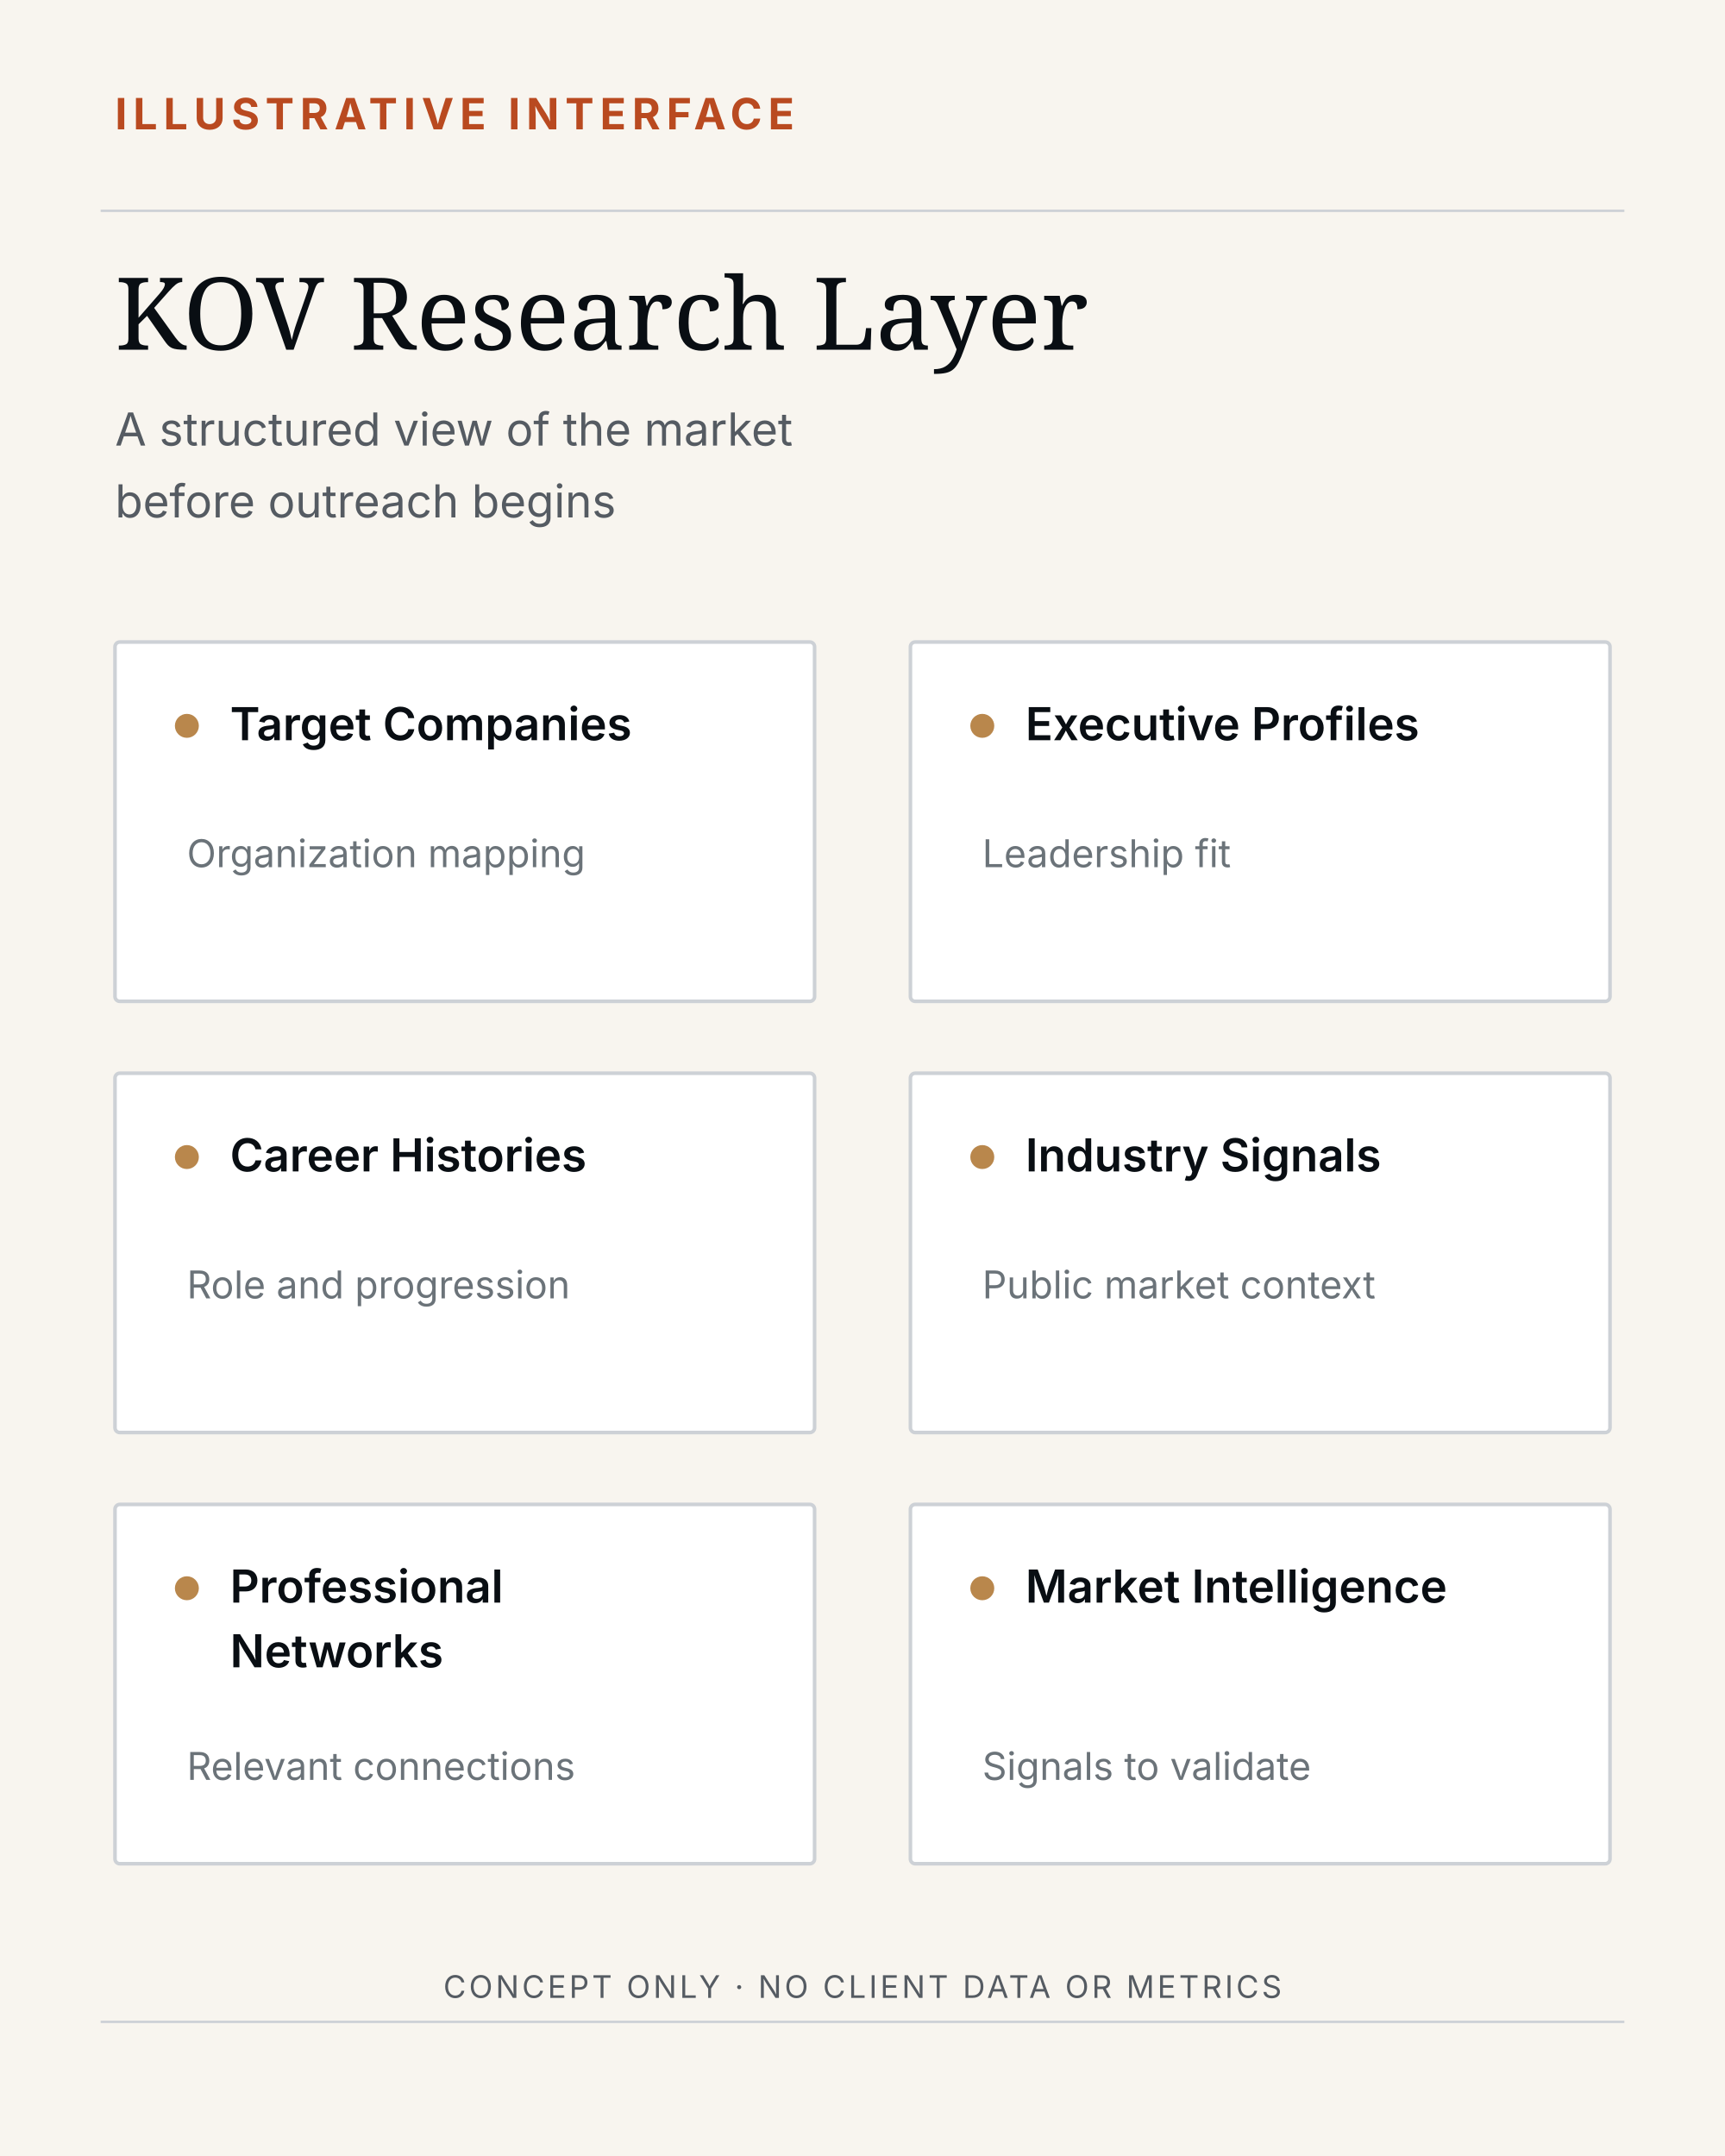
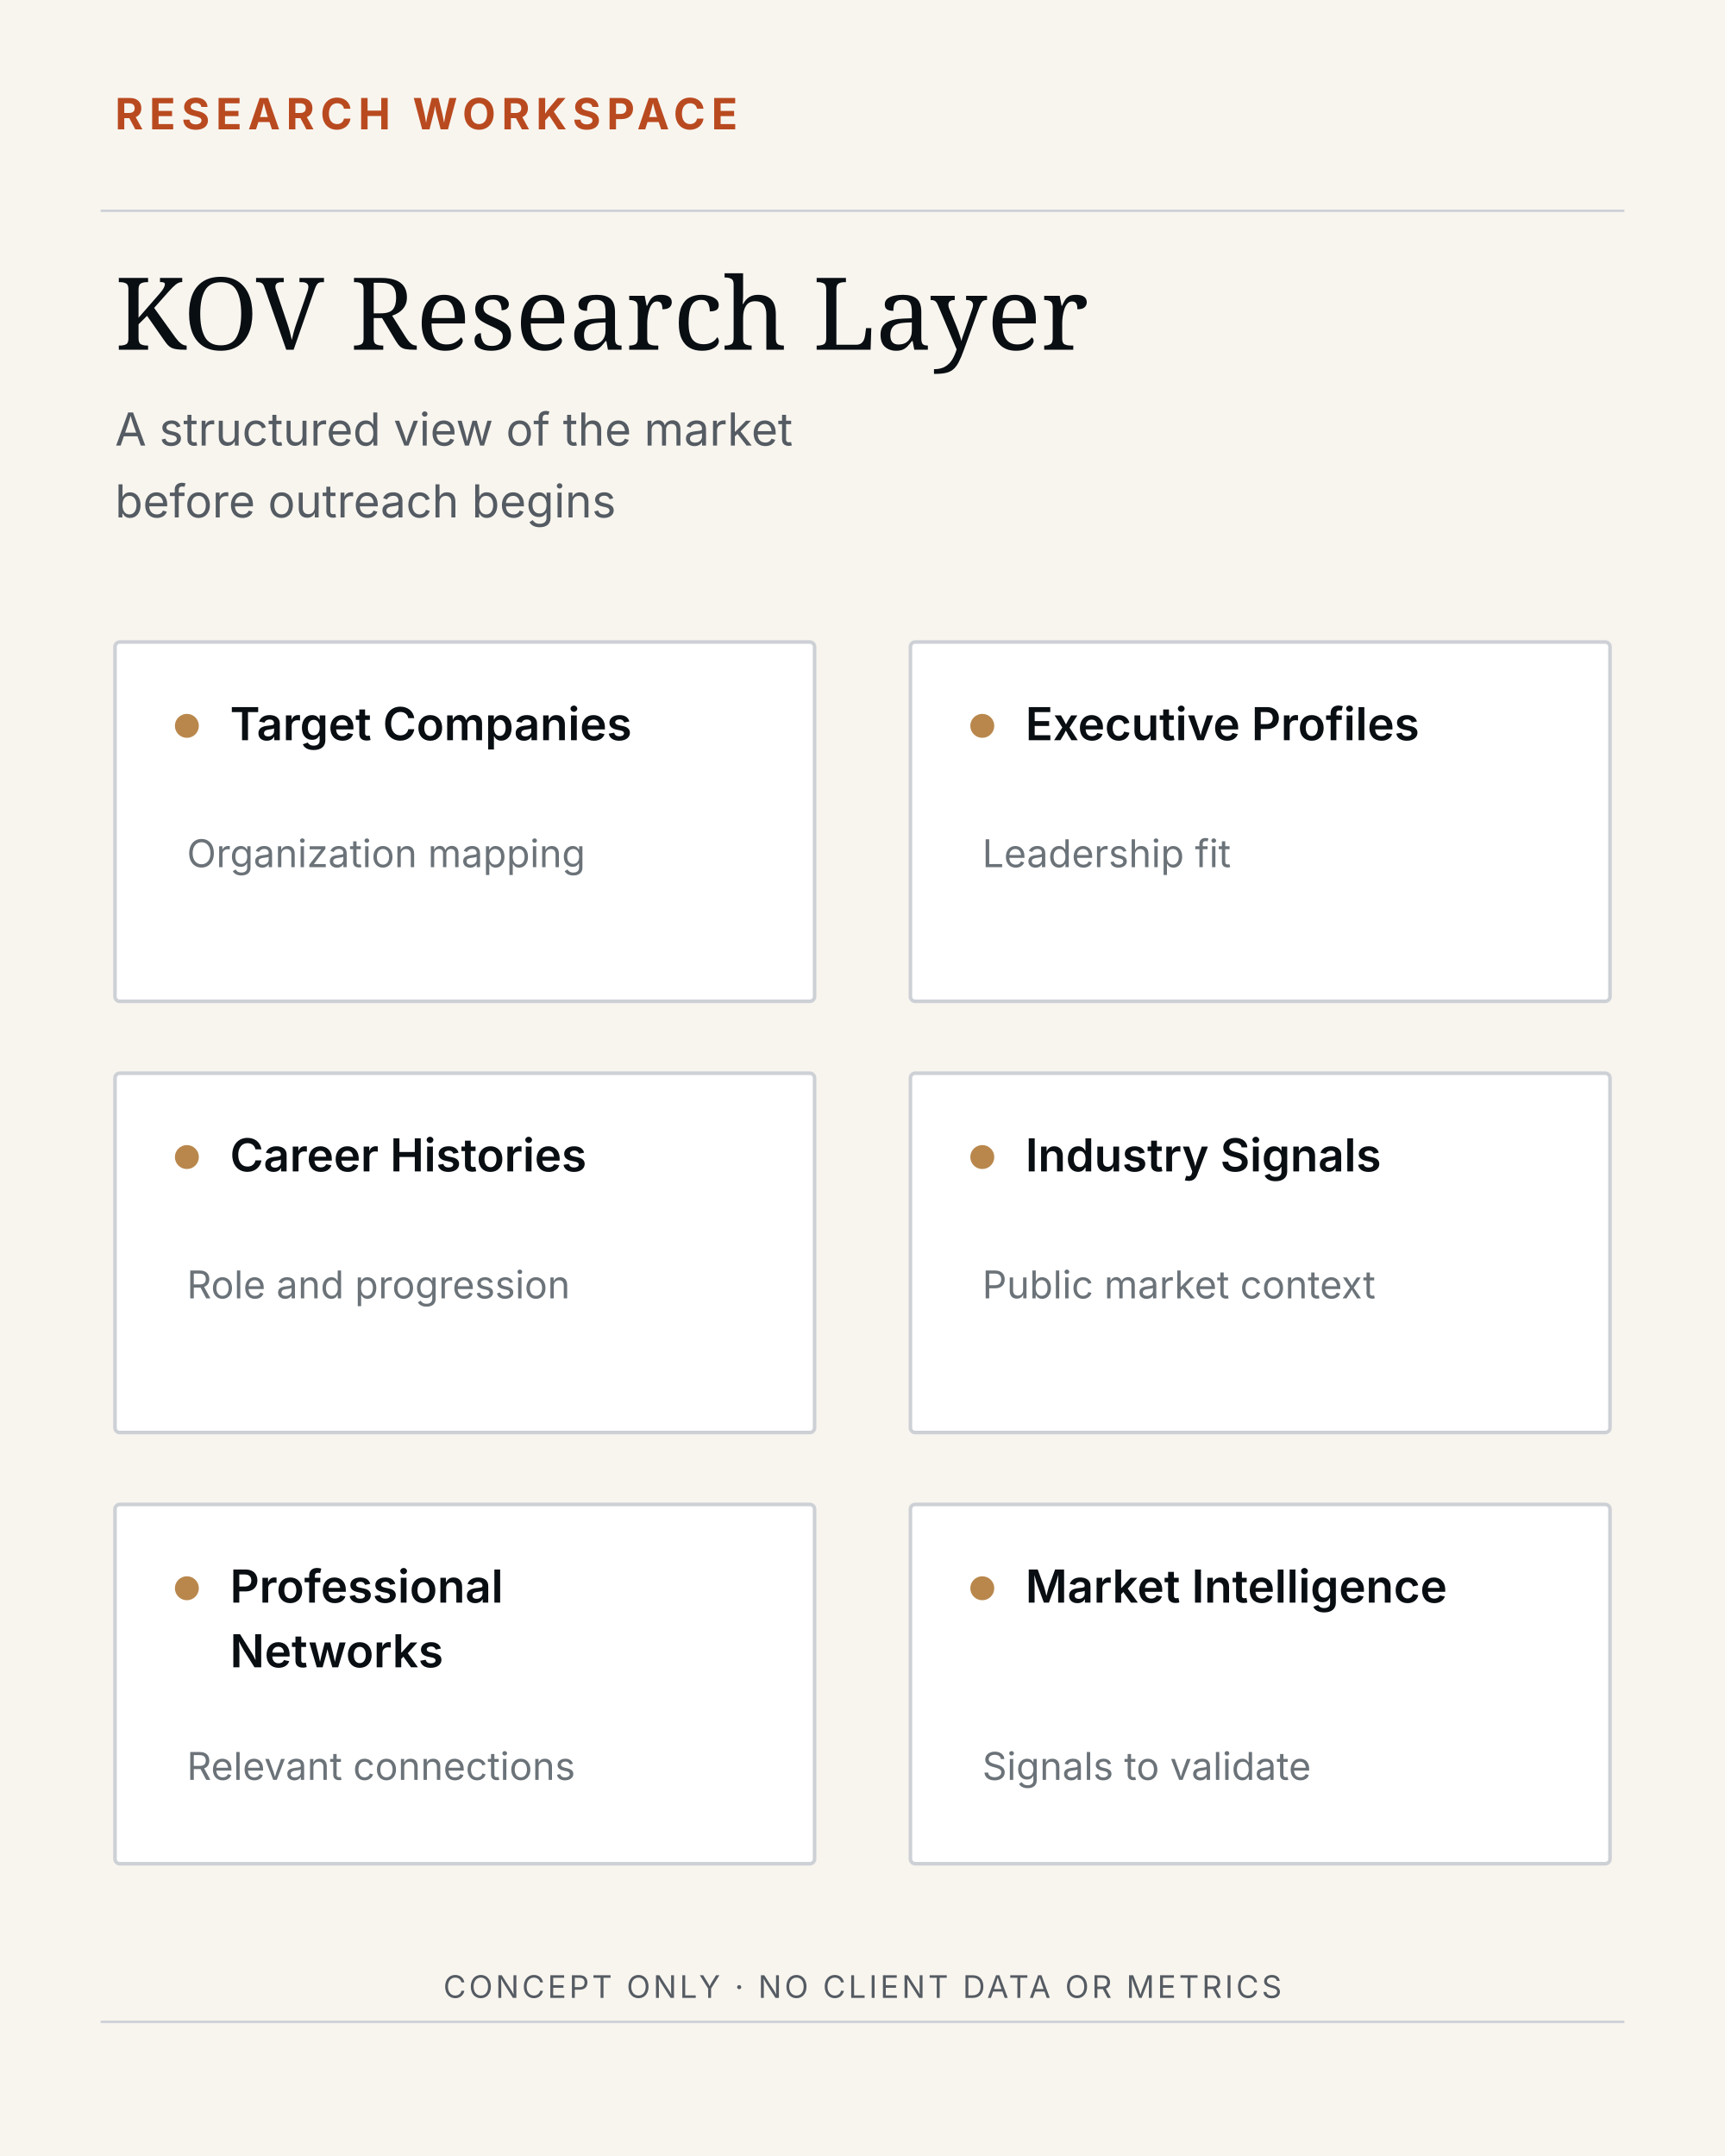
<svg xmlns="http://www.w3.org/2000/svg" viewBox="0 0 720 900" role="img" aria-labelledby="title desc">
  <rect width="720" height="900" fill="#f8f5ef" />
  <path d="M42 88H678M42 844H678" stroke="#cdd1d6" />
-   <text x="48" y="54" fill="#b94a20" font-family="Inter, Arial, sans-serif" font-size="18" font-weight="700" letter-spacing="2.5">ILLUSTRATIVE INTERFACE</text>
+   <text x="48" y="54" fill="#b94a20" font-family="Inter, Arial, sans-serif" font-size="18" font-weight="700" letter-spacing="2.5">RESEARCH WORKSPACE</text>
  <text x="48" y="146" fill="#090e13" font-family="Fraunces, Georgia, serif" font-size="42">KOV Research Layer</text>
  <text x="48" y="186" fill="#555b62" font-family="Inter, Arial, sans-serif" font-size="19">A structured view of the market</text>
  <text x="48" y="216" fill="#555b62" font-family="Inter, Arial, sans-serif" font-size="19">before outreach begins</text>
  <g fill="#fff" stroke="#cdd1d6" stroke-width="1.5">
    <rect x="48" y="268" width="292" height="150" rx="2" />
    <rect x="380" y="268" width="292" height="150" rx="2" />
    <rect x="48" y="448" width="292" height="150" rx="2" />
    <rect x="380" y="448" width="292" height="150" rx="2" />
    <rect x="48" y="628" width="292" height="150" rx="2" />
    <rect x="380" y="628" width="292" height="150" rx="2" />
  </g>
  <g fill="#b9874c">
    <circle cx="78" cy="303" r="5" />
    <circle cx="410" cy="303" r="5" />
    <circle cx="78" cy="483" r="5" />
    <circle cx="410" cy="483" r="5" />
    <circle cx="78" cy="663" r="5" />
    <circle cx="410" cy="663" r="5" />
  </g>
  <g fill="#090e13" font-family="Inter, Arial, sans-serif" font-size="19" font-weight="600">
    <text x="96" y="309">Target Companies</text>
    <text x="428" y="309">Executive Profiles</text>
    <text x="96" y="489">Career Histories</text>
    <text x="428" y="489">Industry Signals</text>
    <text x="96" y="669">Professional</text>
    <text x="96" y="696">Networks</text>
    <text x="428" y="669">Market Intelligence</text>
  </g>
  <g fill="#6b7379" font-family="Inter, Arial, sans-serif" font-size="16">
    <text x="78" y="362">Organization mapping</text>
    <text x="410" y="362">Leadership fit</text>
    <text x="78" y="542">Role and progression</text>
    <text x="410" y="542">Public market context</text>
    <text x="78" y="743">Relevant connections</text>
    <text x="410" y="743">Signals to validate</text>
  </g>
  <text x="360" y="834" fill="#555b62" font-family="Inter, Arial, sans-serif" font-size="13" text-anchor="middle" letter-spacing="1.2">CONCEPT ONLY · NO CLIENT DATA OR METRICS</text>
</svg>
